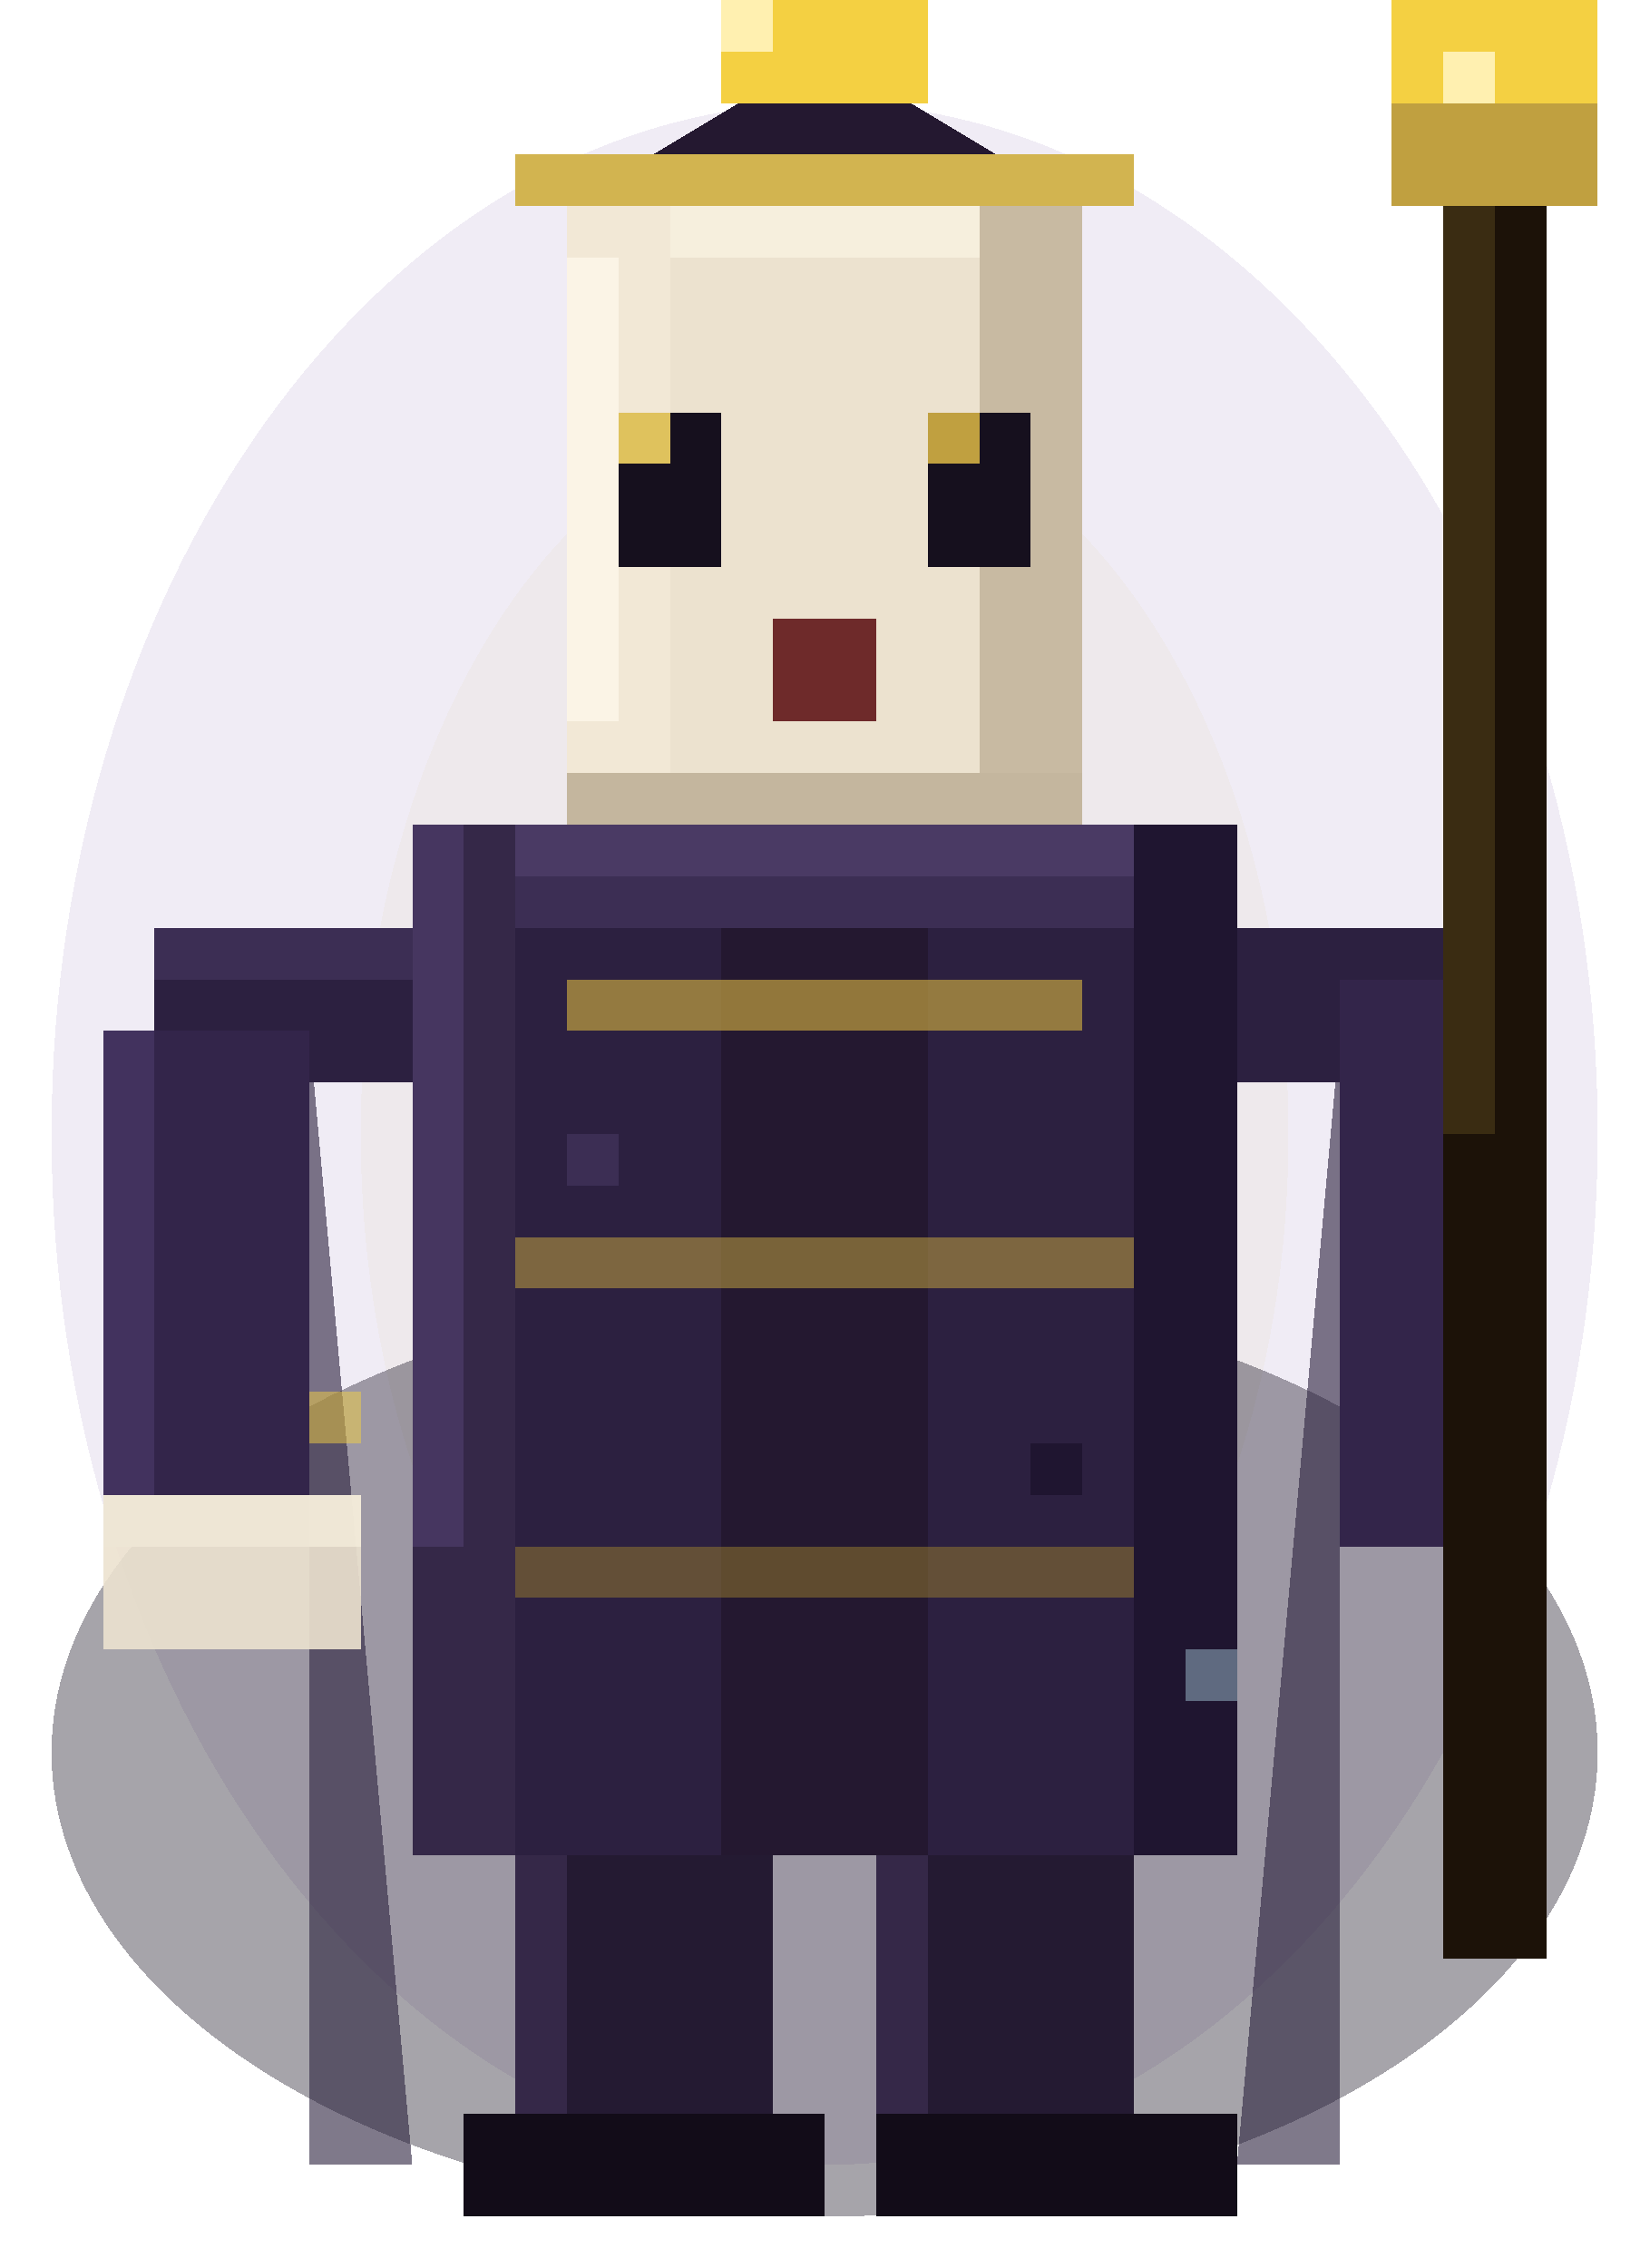
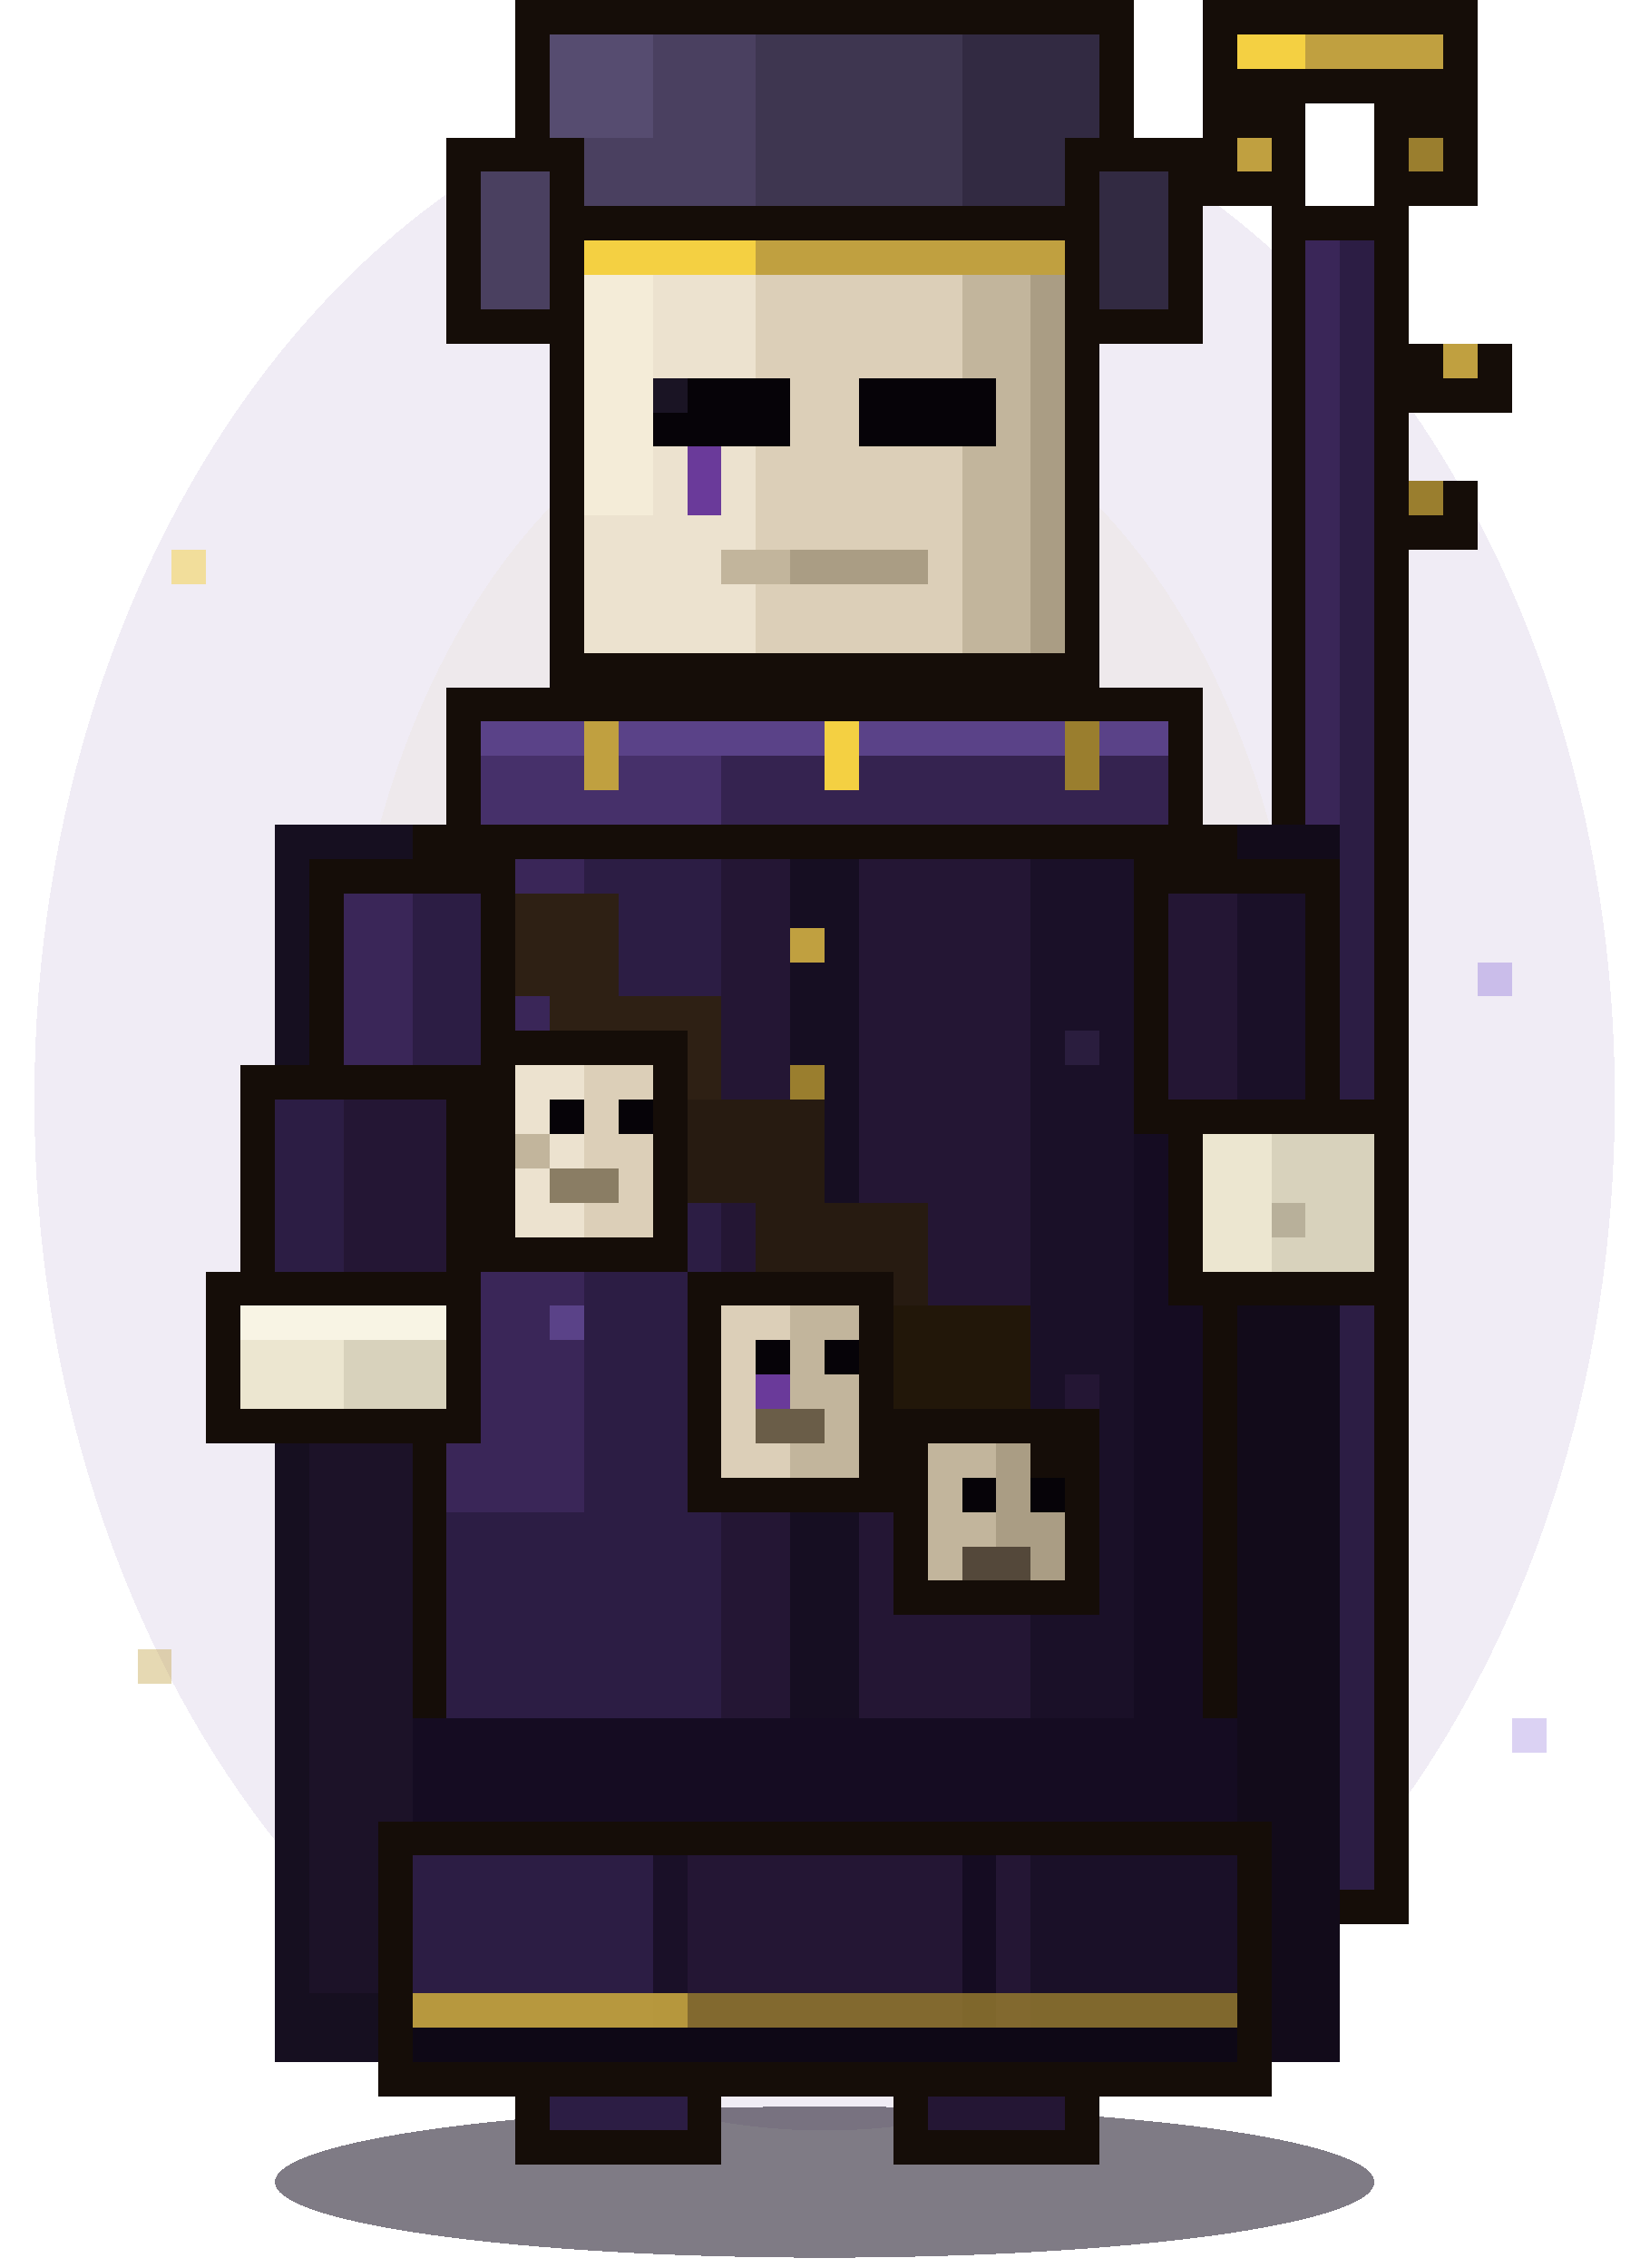
- <svg xmlns="http://www.w3.org/2000/svg" viewBox="0 0 32 44" shape-rendering="crispEdges" preserveAspectRatio="xMidYMax meet" aria-label="The Mask-Chamberlain">
-   <ellipse cx="16" cy="22" rx="15" ry="20" fill="#6a3a9a" opacity="0.1" />
-   <ellipse cx="16" cy="22" rx="9" ry="14" fill="#c0a040" opacity="0.05" />
-   <ellipse cx="16" cy="34" rx="15" ry="9" fill="#160f20" opacity="0.38" />
-   <polygon points="6,20 8,42 6,42" fill="#2a1f3c" opacity="0.6" />
-   <polygon points="26,20 24,42 26,42" fill="#2a1f3c" opacity="0.6" />
-   <rect x="11" y="4" width="10" height="12" fill="#ece2cf" />
-   <rect x="11" y="4" width="10" height="1" fill="#f6efdd" />
-   <rect x="11" y="4" width="2" height="12" fill="#f2e8d6" />
-   <rect x="11" y="5" width="1" height="9" fill="#fbf4e6" />
-   <rect x="19" y="4" width="2" height="12" fill="#c8baa2" />
-   <rect x="11" y="15" width="10" height="1" fill="#c4b69e" />
-   <polygon points="11,4 16,1 21,4" fill="#241830" />
-   <rect x="10" y="3" width="12" height="1" fill="#c0a040" />
-   <rect x="10" y="3" width="12" height="1" fill="#e4c860" opacity="0.5" />
-   <rect x="14" y="0" width="4" height="2" fill="#f4d042" />
-   <rect x="14" y="0" width="1" height="1" fill="#fff0b0" />
-   <rect x="12" y="8" width="2" height="3" fill="#16101e" />
-   <rect x="18" y="8" width="2" height="3" fill="#16101e" />
-   <rect x="12" y="8" width="1" height="1" fill="#c0a040" />
-   <rect x="18" y="8" width="1" height="1" fill="#c0a040" />
-   <rect x="12" y="8" width="1" height="1" fill="#f4d870" opacity="0.6" />
-   <rect x="15" y="12" width="2" height="2" fill="#6e2a2a" />
-   <rect x="8" y="16" width="16" height="20" fill="#2c2040" />
-   <rect x="8" y="16" width="16" height="2" fill="#3c2e54" />
-   <rect x="8" y="16" width="16" height="1" fill="#4a3a64" />
-   <rect x="8" y="16" width="2" height="20" fill="#352848" />
-   <rect x="8" y="16" width="1" height="14" fill="#52406f" opacity="0.6" />
-   <rect x="22" y="16" width="2" height="20" fill="#1f1530" />
-   <rect x="14" y="18" width="4" height="18" fill="#241830" />
-   <rect x="11" y="19" width="10" height="1" fill="#c0a040" opacity="0.7" />
-   <rect x="10" y="24" width="12" height="1" fill="#c0a040" opacity="0.55" />
-   <rect x="10" y="30" width="12" height="1" fill="#9a7e2e" opacity="0.5" />
-   <rect x="11" y="22" width="1" height="1" fill="#3c2e54" />
-   <rect x="20" y="28" width="1" height="1" fill="#1f1530" />
-   <rect x="3" y="18" width="5" height="3" fill="#2c2040" />
-   <rect x="3" y="18" width="5" height="1" fill="#3c2e54" />
-   <rect x="2" y="20" width="4" height="10" fill="#33254a" />
-   <rect x="2" y="20" width="1" height="10" fill="#42325e" />
-   <rect x="2" y="29" width="5" height="3" fill="#ece2cf" opacity="0.9" />
-   <rect x="2" y="29" width="5" height="1" fill="#f6efdd" opacity="0.7" />
-   <rect x="24" y="18" width="5" height="3" fill="#2c2040" />
-   <rect x="26" y="19" width="3" height="11" fill="#33254a" />
-   <rect x="28" y="19" width="1" height="11" fill="#1f1530" />
-   <rect x="28" y="2" width="2" height="36" fill="#1c1208" />
-   <rect x="28" y="2" width="1" height="20" fill="#3a2c12" />
-   <rect x="27" y="0" width="4" height="4" fill="#c0a040" />
-   <rect x="27" y="0" width="4" height="2" fill="#f4d042" />
-   <rect x="28" y="1" width="1" height="1" fill="#fff0b0" />
-   <rect x="10" y="36" width="5" height="6" fill="#241a32" />
-   <rect x="17" y="36" width="5" height="6" fill="#241a32" />
-   <rect x="10" y="36" width="1" height="6" fill="#352848" />
-   <rect x="17" y="36" width="1" height="6" fill="#352848" />
-   <rect x="9" y="41" width="7" height="2" fill="#120c18" />
-   <rect x="17" y="41" width="7" height="2" fill="#120c18" />
-   <rect x="6" y="27" width="1" height="1" fill="#f4d042" opacity="0.5" />
-   <rect x="23" y="32" width="1" height="1" fill="#a0c0d0" opacity="0.5" />
+ <svg xmlns="http://www.w3.org/2000/svg" viewBox="0 0 48 66" shape-rendering="crispEdges" preserveAspectRatio="xMidYMax meet" aria-label="The Mask-Chamberlain">
+   <ellipse cx="24" cy="32" rx="23" ry="30" fill="#6a3a9a" opacity="0.1" />
+   <ellipse cx="24" cy="32" rx="14" ry="21" fill="#c0a040" opacity="0.05" />
+   <ellipse cx="24" cy="63.5" rx="16" ry="2.2" fill="#160f20" opacity="0.55" />
+   <rect x="37" y="6" width="4" height="50" fill="#150d08" />
+   <rect x="38" y="7" width="2" height="48" fill="#2c1d44" />
+   <rect x="38" y="7" width="1" height="48" fill="#3a2658" />
+   <rect x="35" y="0" width="8" height="3" fill="#150d08" />
+   <rect x="36" y="1" width="6" height="1" fill="#c0a040" />
+   <rect x="36" y="1" width="2" height="1" fill="#f4d042" />
+   <rect x="35" y="3" width="3" height="3" fill="#150d08" />
+   <rect x="40" y="3" width="3" height="3" fill="#150d08" />
+   <rect x="36" y="4" width="1" height="1" fill="#c0a040" />
+   <rect x="41" y="4" width="1" height="1" fill="#9a7e2e" />
+   <rect x="41" y="10" width="3" height="2" fill="#150d08" />
+   <rect x="42" y="10" width="1" height="1" fill="#c0a040" />
+   <rect x="41" y="14" width="2" height="2" fill="#150d08" />
+   <rect x="41" y="14" width="1" height="1" fill="#9a7e2e" />
+   <rect x="8" y="24" width="6" height="36" fill="#160f20" />
+   <rect x="9" y="26" width="4" height="32" fill="#1c1228" />
+   <rect x="34" y="24" width="5" height="36" fill="#120b1a" />
+   <rect x="15" y="0" width="18" height="6" fill="#150d08" />
+   <rect x="16" y="1" width="16" height="5" fill="#3e3650" />
+   <rect x="16" y="1" width="6" height="5" fill="#4a4060" />
+   <rect x="16" y="1" width="3" height="3" fill="#564c70" />
+   <rect x="28" y="1" width="4" height="5" fill="#322a42" />
+   <rect x="13" y="4" width="4" height="6" fill="#150d08" />
+   <rect x="14" y="5" width="2" height="4" fill="#4a4060" />
+   <rect x="31" y="4" width="4" height="6" fill="#150d08" />
+   <rect x="32" y="5" width="2" height="4" fill="#322a42" />
+   <rect x="16" y="6" width="16" height="14" fill="#150d08" />
+   <rect x="17" y="7" width="14" height="12" fill="#dccfb8" />
+   <rect x="17" y="7" width="5" height="12" fill="#ece2cf" />
+   <rect x="17" y="7" width="2" height="8" fill="#f4ecd8" />
+   <rect x="28" y="7" width="3" height="12" fill="#c2b59c" />
+   <rect x="30" y="7" width="1" height="12" fill="#aa9d84" />
+   <rect x="17" y="7" width="14" height="1" fill="#c0a040" />
+   <rect x="17" y="7" width="5" height="1" fill="#f4d042" />
+   <rect x="19" y="11" width="4" height="2" fill="#060308" />
+   <rect x="25" y="11" width="4" height="2" fill="#060308" />
+   <rect x="19" y="11" width="1" height="1" fill="#1a1424" />
+   <rect x="20" y="13" width="1" height="2" fill="#6a3a9a" />
+   <rect x="21" y="16" width="6" height="1" fill="#aa9d84" />
+   <rect x="21" y="16" width="2" height="1" fill="#c2b59c" />
+   <rect x="13" y="20" width="22" height="4" fill="#150d08" />
+   <rect x="14" y="21" width="20" height="3" fill="#352350" />
+   <rect x="14" y="21" width="7" height="3" fill="#46306a" />
+   <rect x="14" y="21" width="20" height="1" fill="#5a4288" />
+   <rect x="17" y="21" width="1" height="2" fill="#c0a040" />
+   <rect x="24" y="21" width="1" height="2" fill="#f4d042" />
+   <rect x="31" y="21" width="1" height="2" fill="#9a7e2e" />
+   <rect x="12" y="24" width="24" height="26" fill="#150d08" />
+   <rect x="13" y="25" width="22" height="25" fill="#241634" />
+   <rect x="13" y="25" width="8" height="25" fill="#2c1d44" />
+   <rect x="13" y="25" width="4" height="19" fill="#3a2658" />
+   <rect x="30" y="25" width="5" height="25" fill="#1a1028" />
+   <rect x="33" y="25" width="2" height="25" fill="#150c22" />
+   <rect x="23" y="25" width="2" height="25" fill="#160e22" />
+   <rect x="23" y="27" width="1" height="1" fill="#c0a040" />
+   <rect x="23" y="31" width="1" height="1" fill="#9a7e2e" />
+   <rect x="23" y="35" width="1" height="1" fill="#c0a040" />
+   <rect x="23" y="39" width="1" height="1" fill="#9a7e2e" />
+   <rect x="23" y="43" width="1" height="1" fill="#8a6e28" />
+   <rect x="16" y="28" width="1" height="1" fill="#5a4288" />
+   <rect x="19" y="33" width="1" height="1" fill="#46306a" />
+   <rect x="16" y="38" width="1" height="1" fill="#5a4288" />
+   <rect x="31" y="30" width="1" height="1" fill="#2a1d3e" />
+   <rect x="31" y="40" width="1" height="1" fill="#241634" />
+   <rect x="13" y="26" width="5" height="3" fill="#2e2014" />
+   <rect x="16" y="29" width="5" height="3" fill="#2e2014" />
+   <rect x="19" y="32" width="5" height="3" fill="#271b11" />
+   <rect x="22" y="35" width="5" height="3" fill="#271b11" />
+   <rect x="25" y="38" width="5" height="3" fill="#221709" />
+   <rect x="13" y="26" width="2" height="1" fill="#3c2c1c" />
+   <rect x="14" y="30" width="6" height="7" fill="#150d08" />
+   <rect x="15" y="31" width="4" height="5" fill="#dccfb8" />
+   <rect x="15" y="31" width="2" height="5" fill="#ece2cf" />
+   <rect x="16" y="32" width="1" height="1" fill="#060308" />
+   <rect x="18" y="32" width="1" height="1" fill="#060308" />
+   <rect x="16" y="34" width="2" height="1" fill="#8a7d64" />
+   <rect x="15" y="33" width="1" height="1" fill="#c2b59c" />
+   <rect x="20" y="37" width="6" height="7" fill="#150d08" />
+   <rect x="21" y="38" width="4" height="5" fill="#c2b59c" />
+   <rect x="21" y="38" width="2" height="5" fill="#dccfb8" />
+   <rect x="22" y="39" width="1" height="1" fill="#060308" />
+   <rect x="24" y="39" width="1" height="1" fill="#060308" />
+   <rect x="22" y="41" width="2" height="1" fill="#6a5d48" />
+   <rect x="22" y="40" width="1" height="1" fill="#6a3a9a" />
+   <rect x="26" y="41" width="6" height="6" fill="#150d08" />
+   <rect x="27" y="42" width="4" height="4" fill="#aa9d84" />
+   <rect x="27" y="42" width="2" height="4" fill="#c2b59c" />
+   <rect x="28" y="43" width="1" height="1" fill="#060308" />
+   <rect x="30" y="43" width="1" height="1" fill="#060308" />
+   <rect x="28" y="45" width="2" height="1" fill="#54483a" />
+   <rect x="30" y="42" width="1" height="1" fill="#150d08" />
+   <rect x="9" y="25" width="6" height="8" fill="#150d08" />
+   <rect x="10" y="26" width="4" height="6" fill="#2c1d44" />
+   <rect x="10" y="26" width="2" height="6" fill="#3a2658" />
+   <rect x="7" y="31" width="7" height="8" fill="#150d08" />
+   <rect x="8" y="32" width="5" height="6" fill="#241634" />
+   <rect x="8" y="32" width="2" height="6" fill="#2c1d44" />
+   <rect x="6" y="37" width="8" height="5" fill="#150d08" />
+   <rect x="7" y="38" width="6" height="3" fill="#d8d2bc" />
+   <rect x="7" y="38" width="3" height="3" fill="#ece6d0" />
+   <rect x="7" y="38" width="6" height="1" fill="#f8f4e4" />
+   <rect x="33" y="25" width="6" height="8" fill="#150d08" />
+   <rect x="34" y="26" width="4" height="6" fill="#1a1028" />
+   <rect x="34" y="26" width="2" height="6" fill="#241634" />
+   <rect x="34" y="32" width="7" height="6" fill="#150d08" />
+   <rect x="35" y="33" width="5" height="4" fill="#d8d2bc" />
+   <rect x="35" y="33" width="2" height="4" fill="#ece6d0" />
+   <rect x="37" y="35" width="1" height="1" fill="#b8b09a" />
+   <rect x="12" y="50" width="24" height="3" fill="#150c22" />
+   <rect x="11" y="53" width="26" height="8" fill="#150d08" />
+   <rect x="12" y="54" width="24" height="6" fill="#241634" />
+   <rect x="12" y="54" width="7" height="6" fill="#2c1d44" />
+   <rect x="30" y="54" width="6" height="6" fill="#1a1028" />
+   <rect x="19" y="54" width="1" height="6" fill="#1a1028" />
+   <rect x="28" y="54" width="1" height="6" fill="#150c22" />
+   <rect x="12" y="58" width="24" height="1" fill="#9a7e2e" opacity="0.8" />
+   <rect x="12" y="58" width="8" height="1" fill="#c0a040" opacity="0.85" />
+   <rect x="12" y="59" width="24" height="1" fill="#0e0816" />
+   <rect x="15" y="60" width="6" height="3" fill="#150d08" />
+   <rect x="16" y="61" width="4" height="1" fill="#2c1d44" />
+   <rect x="26" y="60" width="6" height="3" fill="#150d08" />
+   <rect x="27" y="61" width="4" height="1" fill="#241634" />
+   <rect x="5" y="16" width="1" height="1" fill="#f4d042" opacity="0.5" />
+   <rect x="43" y="28" width="1" height="1" fill="#a48ee0" opacity="0.5" />
+   <rect x="4" y="48" width="1" height="1" fill="#c0a040" opacity="0.4" />
+   <rect x="44" y="50" width="1" height="1" fill="#a48ee0" opacity="0.4" />
</svg>
